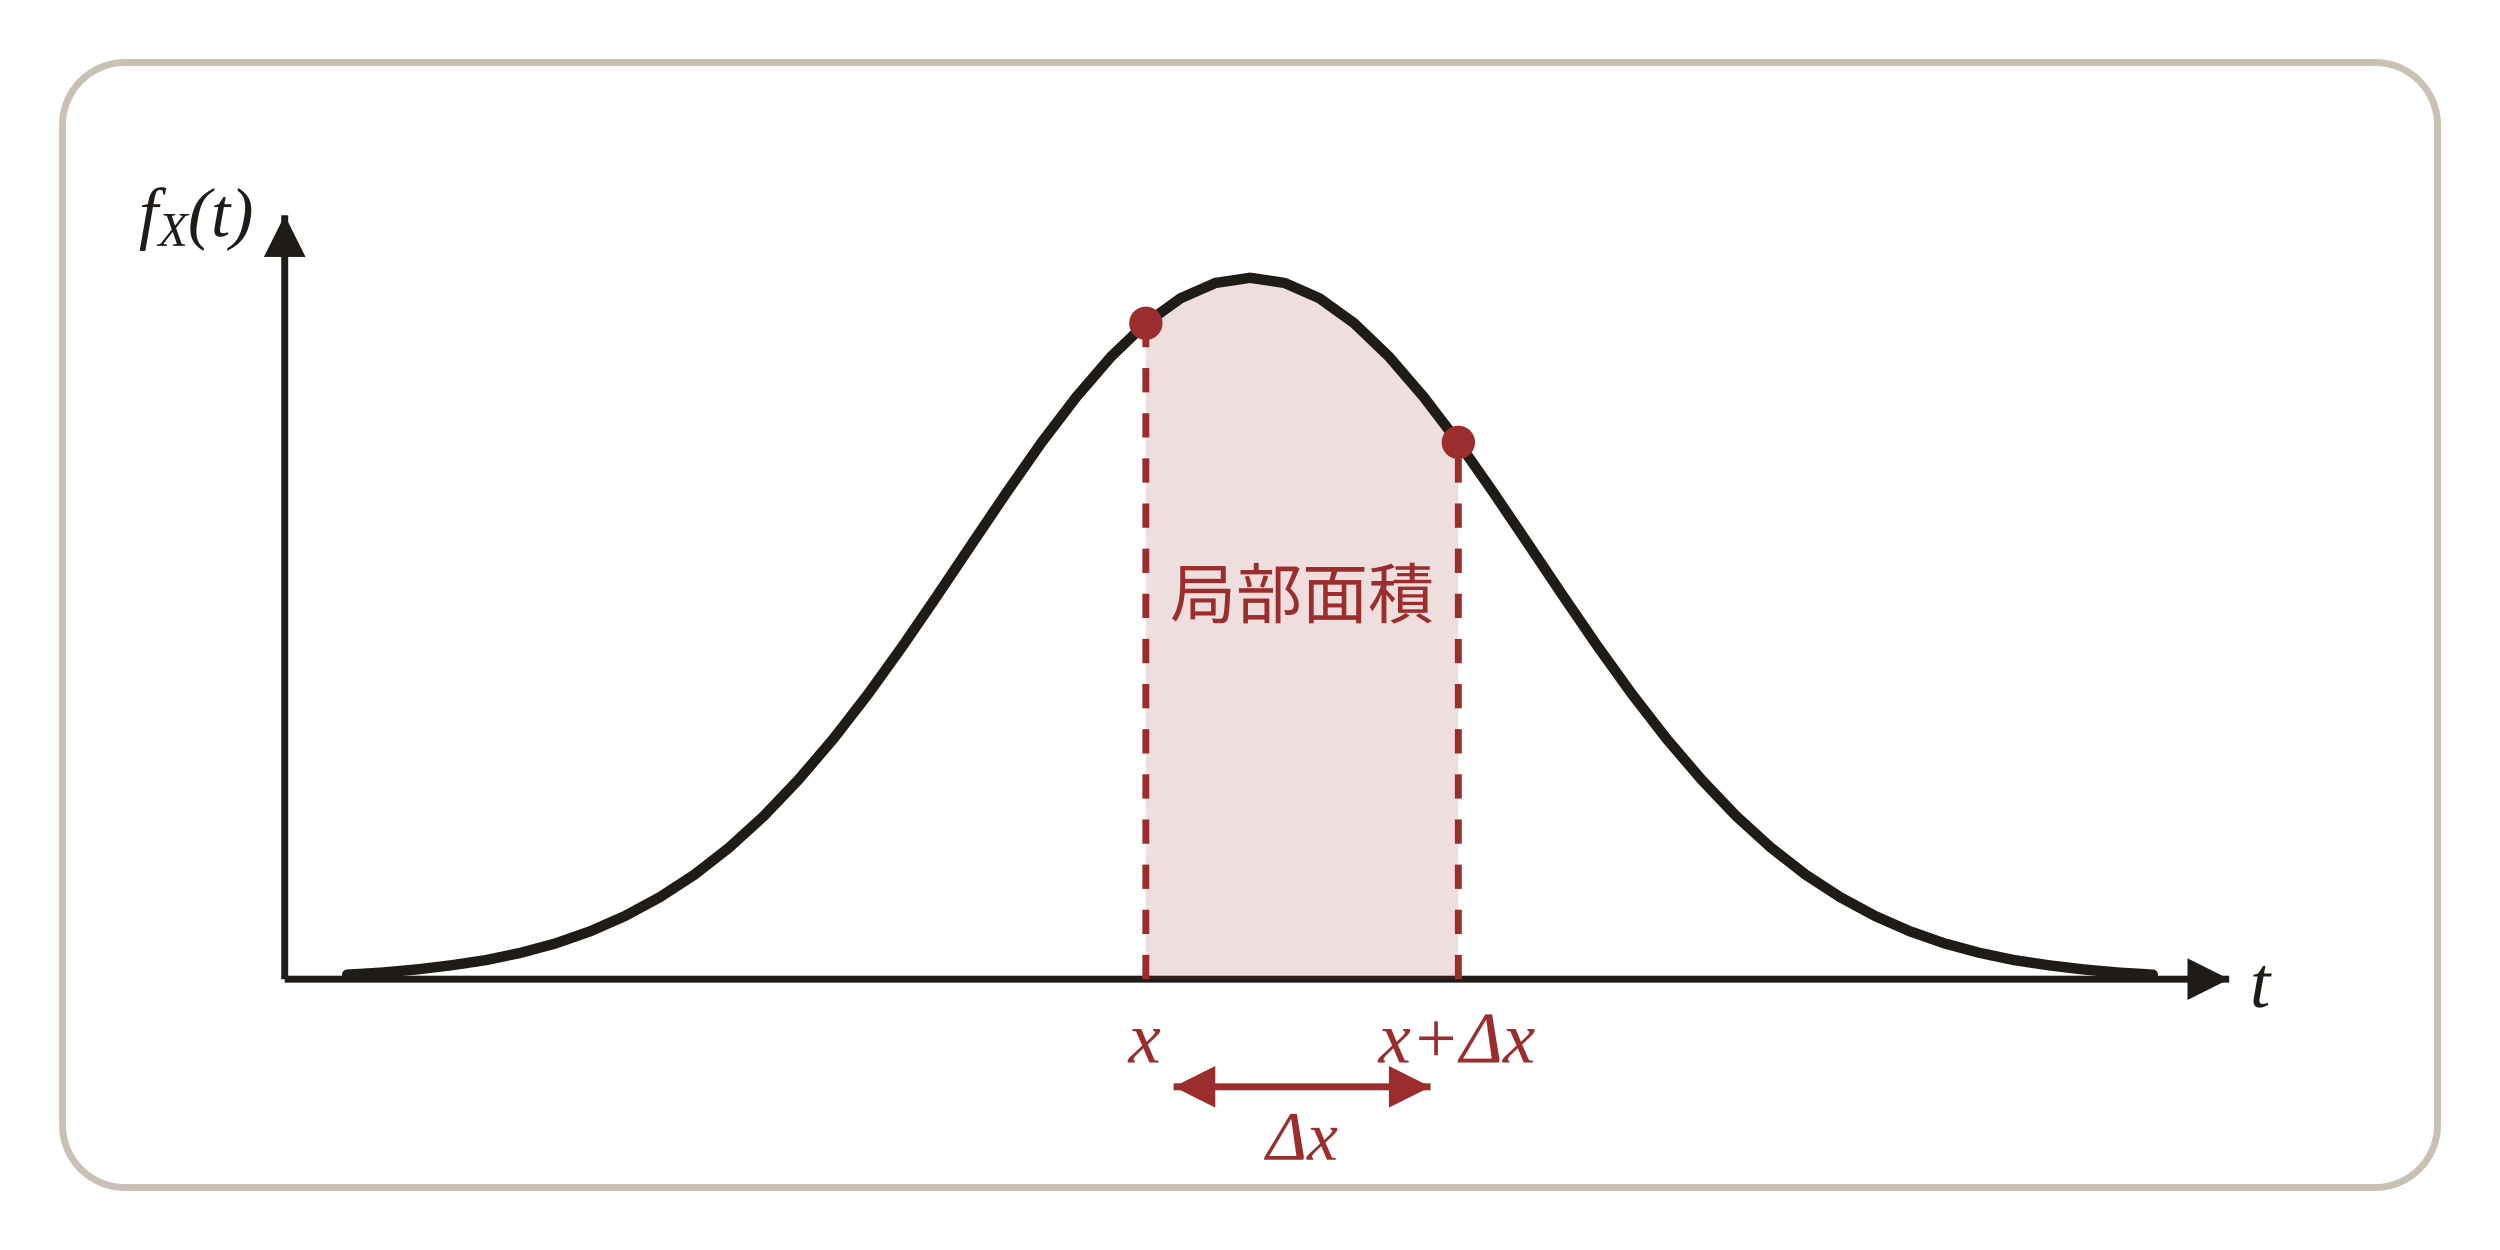
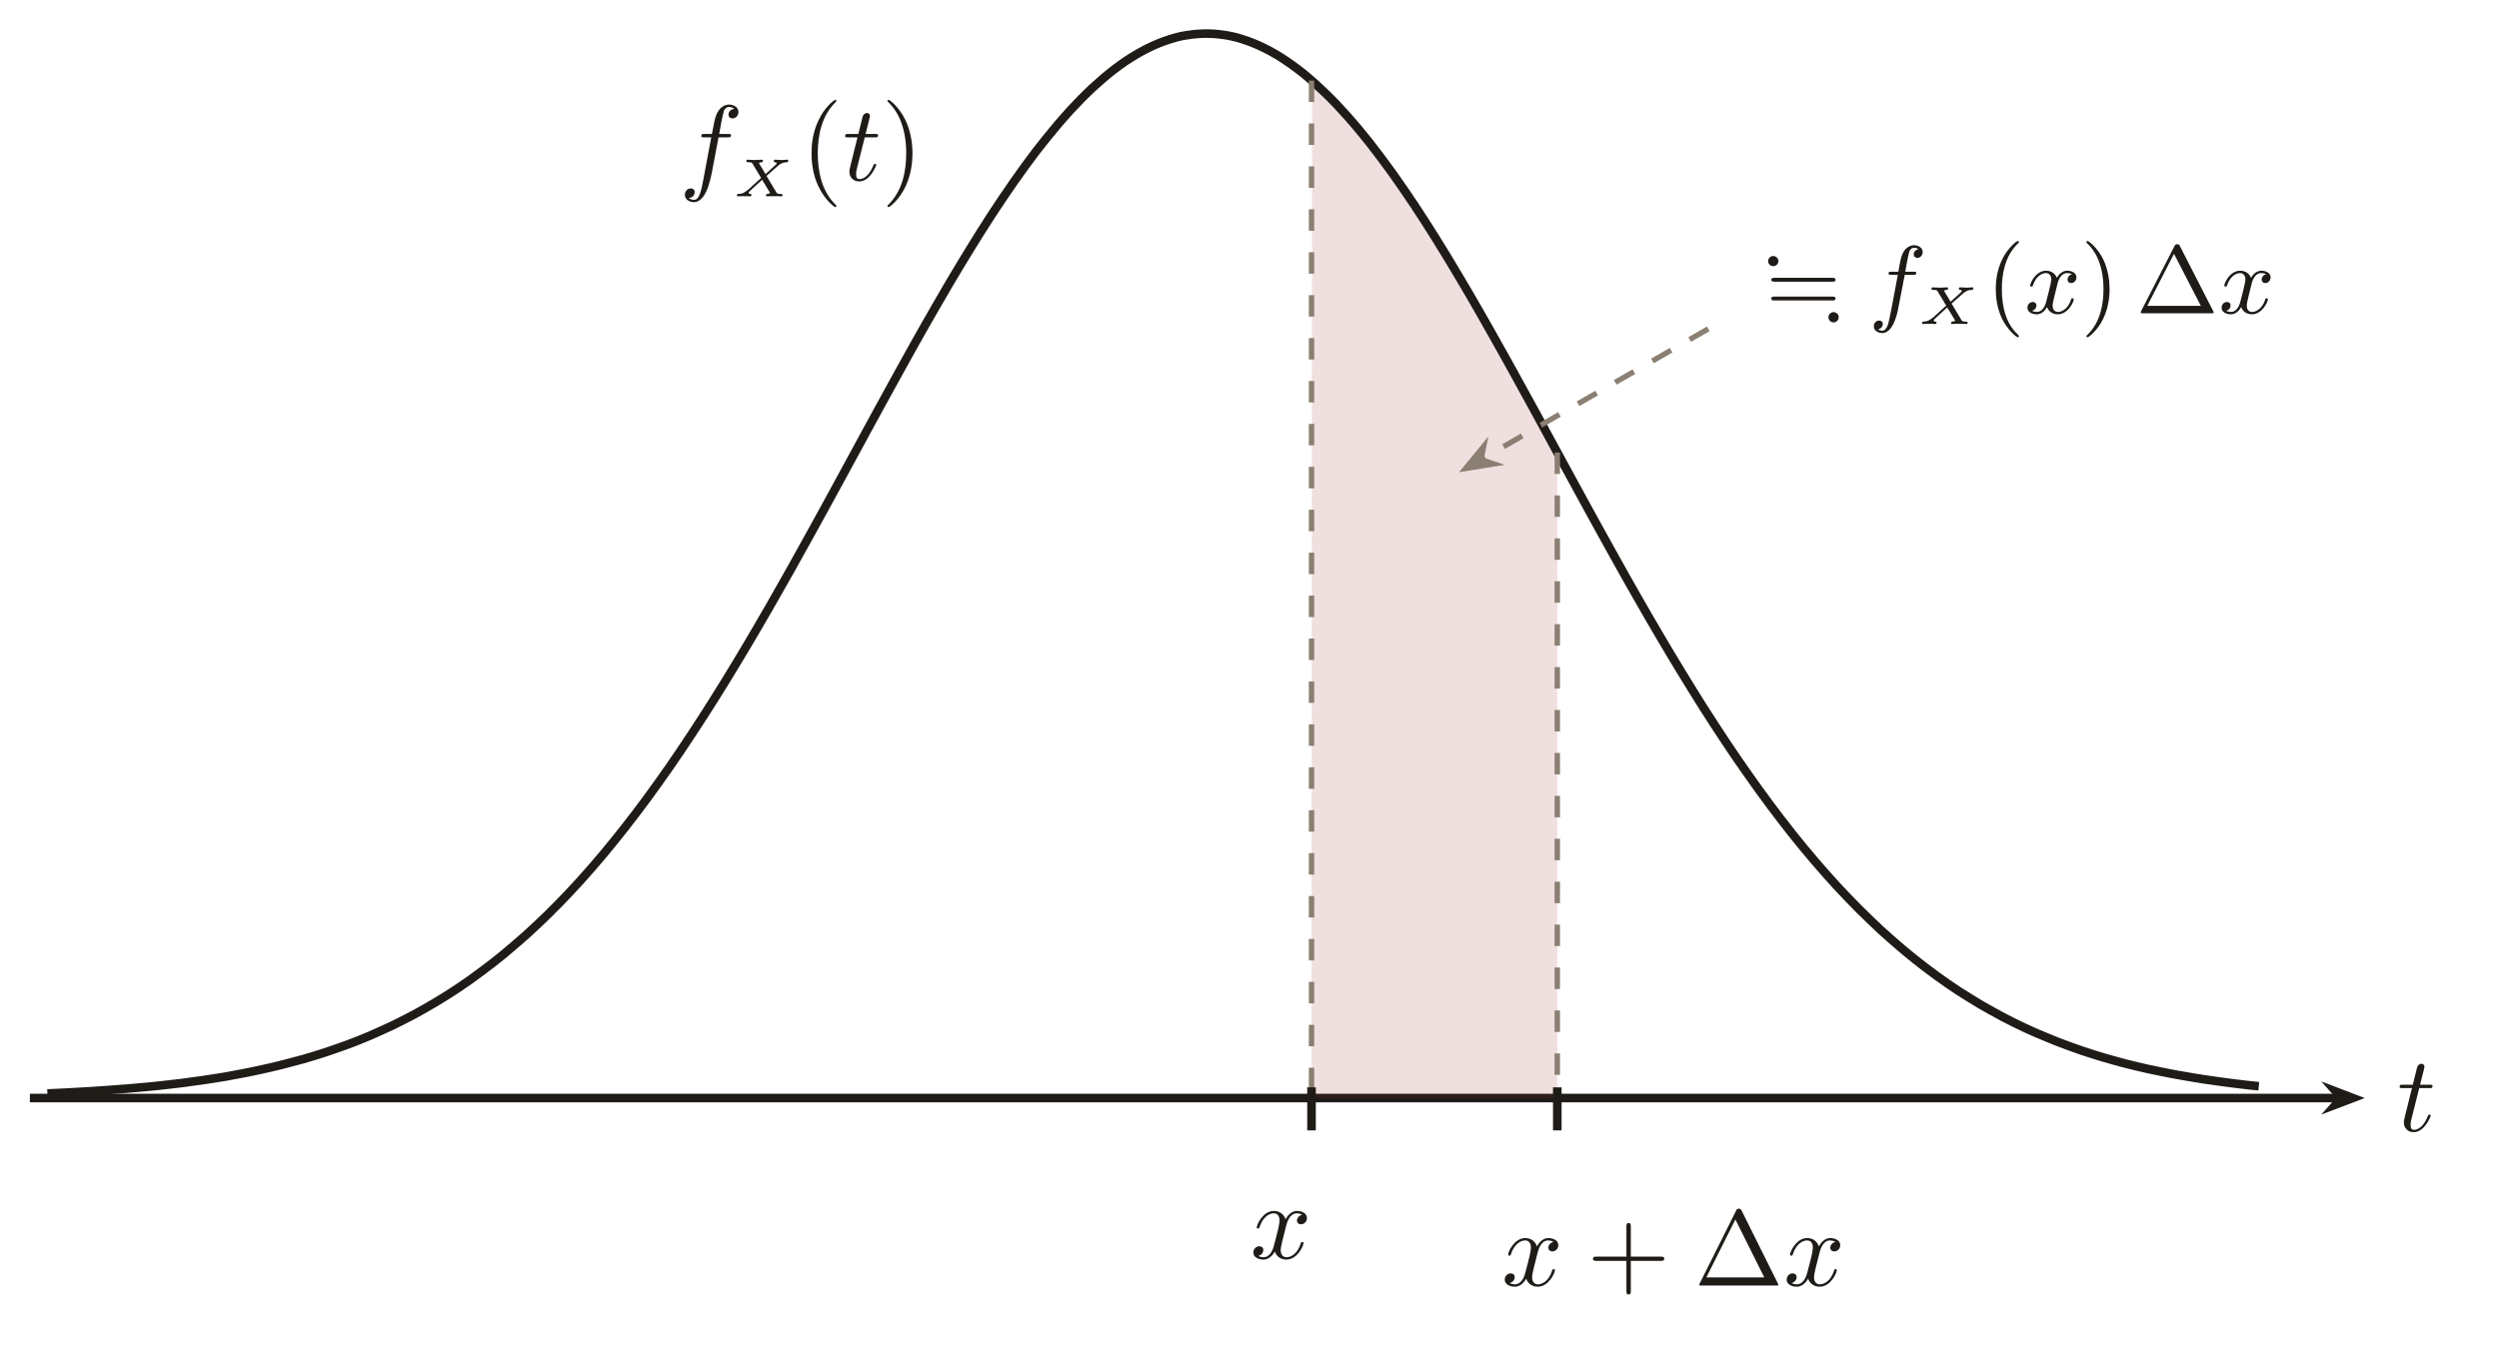
- <svg xmlns="http://www.w3.org/2000/svg" width="720" height="360" viewBox="0 0 720 360" role="img" aria-labelledby="title desc">
+ <svg xmlns="http://www.w3.org/2000/svg" xmlns:xlink="http://www.w3.org/1999/xlink" width="231.04pt" height="125.875pt" viewBox="0 0 231.04 125.875">
  <defs>
-     <marker id="axis-arrow" markerWidth="8" markerHeight="8" refX="7" refY="4" orient="auto">
-       <path d="M 1 1 L 7 4 L 1 7 Z" fill="#1f1c18" />
-     </marker>
-     <marker id="width-arrow-left" markerWidth="8" markerHeight="8" refX="1" refY="4" orient="auto">
-       <path d="M 7 1 L 1 4 L 7 7 Z" fill="#9c2d2d" />
-     </marker>
-     <marker id="width-arrow-right" markerWidth="8" markerHeight="8" refX="7" refY="4" orient="auto">
-       <path d="M 1 1 L 7 4 L 1 7 Z" fill="#9c2d2d" />
-     </marker>
+     <g>
+       <g id="glyph-0-0">
+         <path d="M 3.312 -3 C 3.375 -3.25 3.609 -4.172 4.297 -4.172 C 4.344 -4.172 4.578 -4.172 4.797 -4.031 C 4.516 -3.984 4.312 -3.734 4.312 -3.5 C 4.312 -3.344 4.422 -3.156 4.688 -3.156 C 4.906 -3.156 5.234 -3.328 5.234 -3.734 C 5.234 -4.25 4.641 -4.391 4.312 -4.391 C 3.734 -4.391 3.391 -3.859 3.266 -3.625 C 3.016 -4.281 2.484 -4.391 2.188 -4.391 C 1.156 -4.391 0.594 -3.109 0.594 -2.859 C 0.594 -2.766 0.688 -2.766 0.719 -2.766 C 0.797 -2.766 0.828 -2.781 0.844 -2.875 C 1.188 -3.922 1.828 -4.172 2.172 -4.172 C 2.359 -4.172 2.703 -4.078 2.703 -3.5 C 2.703 -3.188 2.547 -2.531 2.172 -1.141 C 2.016 -0.531 1.672 -0.109 1.234 -0.109 C 1.172 -0.109 0.938 -0.109 0.734 -0.234 C 0.984 -0.281 1.203 -0.5 1.203 -0.781 C 1.203 -1.047 0.984 -1.125 0.828 -1.125 C 0.531 -1.125 0.281 -0.859 0.281 -0.547 C 0.281 -0.094 0.781 0.109 1.219 0.109 C 1.875 0.109 2.234 -0.578 2.266 -0.641 C 2.375 -0.281 2.734 0.109 3.328 0.109 C 4.359 0.109 4.922 -1.172 4.922 -1.422 C 4.922 -1.516 4.828 -1.516 4.797 -1.516 C 4.719 -1.516 4.688 -1.484 4.672 -1.406 C 4.344 -0.344 3.672 -0.109 3.359 -0.109 C 2.969 -0.109 2.812 -0.422 2.812 -0.766 C 2.812 -0.984 2.875 -1.203 2.969 -1.641 Z M 3.312 -3 " />
+       </g>
+       <g id="glyph-0-1">
+         <path d="M 3.641 -3.969 L 4.5 -3.969 C 4.688 -3.969 4.797 -3.969 4.797 -4.172 C 4.797 -4.281 4.688 -4.281 4.531 -4.281 L 3.703 -4.281 L 3.906 -5.406 C 3.953 -5.609 4.094 -6.312 4.141 -6.438 C 4.234 -6.625 4.406 -6.781 4.609 -6.781 C 4.656 -6.781 4.906 -6.781 5.094 -6.594 C 4.656 -6.562 4.562 -6.219 4.562 -6.062 C 4.562 -5.828 4.75 -5.719 4.938 -5.719 C 5.188 -5.719 5.484 -5.938 5.484 -6.312 C 5.484 -6.766 5.016 -7 4.609 -7 C 4.281 -7 3.656 -6.812 3.359 -5.828 C 3.297 -5.625 3.266 -5.531 3.031 -4.281 L 2.344 -4.281 C 2.156 -4.281 2.047 -4.281 2.047 -4.094 C 2.047 -3.969 2.141 -3.969 2.328 -3.969 L 2.969 -3.969 L 2.234 -0.047 C 2.047 0.906 1.891 1.812 1.375 1.812 C 1.328 1.812 1.078 1.812 0.891 1.641 C 1.344 1.609 1.438 1.25 1.438 1.094 C 1.438 0.875 1.266 0.75 1.078 0.75 C 0.812 0.75 0.531 0.969 0.531 1.344 C 0.531 1.797 0.969 2.031 1.375 2.031 C 1.922 2.031 2.312 1.453 2.484 1.078 C 2.812 0.453 3.031 -0.75 3.047 -0.828 Z M 3.641 -3.969 " />
+       </g>
+       <g id="glyph-0-2">
+         <path d="M 2.047 -3.969 L 2.969 -3.969 C 3.172 -3.969 3.281 -3.969 3.281 -4.172 C 3.281 -4.281 3.172 -4.281 3 -4.281 L 2.125 -4.281 C 2.484 -5.688 2.531 -5.891 2.531 -5.938 C 2.531 -6.109 2.406 -6.219 2.25 -6.219 C 2.219 -6.219 1.938 -6.203 1.844 -5.859 L 1.453 -4.281 L 0.531 -4.281 C 0.328 -4.281 0.234 -4.281 0.234 -4.094 C 0.234 -3.969 0.312 -3.969 0.5 -3.969 L 1.375 -3.969 C 0.672 -1.156 0.625 -0.984 0.625 -0.797 C 0.625 -0.266 1 0.109 1.531 0.109 C 2.547 0.109 3.109 -1.344 3.109 -1.422 C 3.109 -1.516 3.031 -1.516 3 -1.516 C 2.906 -1.516 2.891 -1.484 2.844 -1.375 C 2.422 -0.344 1.891 -0.109 1.562 -0.109 C 1.344 -0.109 1.25 -0.234 1.25 -0.562 C 1.25 -0.797 1.266 -0.875 1.312 -1.047 Z M 2.047 -3.969 " />
+       </g>
+       <g id="glyph-1-0">
+         <path d="M 4.062 -2.281 L 6.828 -2.281 C 6.969 -2.281 7.156 -2.281 7.156 -2.484 C 7.156 -2.672 6.969 -2.672 6.828 -2.672 L 4.062 -2.672 L 4.062 -5.453 C 4.062 -5.594 4.062 -5.781 3.859 -5.781 C 3.656 -5.781 3.656 -5.594 3.656 -5.453 L 3.656 -2.672 L 0.891 -2.672 C 0.75 -2.672 0.562 -2.672 0.562 -2.484 C 0.562 -2.281 0.75 -2.281 0.891 -2.281 L 3.656 -2.281 L 3.656 0.5 C 3.656 0.641 3.656 0.828 3.859 0.828 C 4.062 0.828 4.062 0.641 4.062 0.5 Z M 4.062 -2.281 " />
+       </g>
+       <g id="glyph-1-1">
+         <path d="M 4.391 -6.922 C 4.312 -7.047 4.297 -7.109 4.125 -7.109 C 3.953 -7.109 3.938 -7.047 3.875 -6.922 L 0.516 -0.203 C 0.469 -0.109 0.469 -0.094 0.469 -0.078 C 0.469 0 0.531 0 0.688 0 L 7.578 0 C 7.734 0 7.781 0 7.781 -0.078 C 7.781 -0.094 7.781 -0.109 7.734 -0.203 Z M 3.812 -6.109 L 6.484 -0.75 L 1.125 -0.75 Z M 3.812 -6.109 " />
+       </g>
+       <g id="glyph-1-2">
+         <path d="M 3.281 2.375 C 3.281 2.344 3.281 2.328 3.109 2.156 C 1.875 0.906 1.562 -0.969 1.562 -2.484 C 1.562 -4.203 1.938 -5.938 3.156 -7.172 C 3.281 -7.297 3.281 -7.312 3.281 -7.344 C 3.281 -7.406 3.25 -7.438 3.188 -7.438 C 3.078 -7.438 2.188 -6.766 1.609 -5.5 C 1.094 -4.422 0.984 -3.312 0.984 -2.484 C 0.984 -1.703 1.094 -0.5 1.641 0.609 C 2.234 1.828 3.078 2.484 3.188 2.484 C 3.25 2.484 3.281 2.453 3.281 2.375 Z M 3.281 2.375 " />
+       </g>
+       <g id="glyph-1-3">
+         <path d="M 2.875 -2.484 C 2.875 -3.25 2.766 -4.453 2.219 -5.578 C 1.625 -6.797 0.766 -7.438 0.672 -7.438 C 0.609 -7.438 0.562 -7.406 0.562 -7.344 C 0.562 -7.312 0.562 -7.297 0.75 -7.109 C 1.719 -6.125 2.297 -4.547 2.297 -2.484 C 2.297 -0.781 1.922 0.969 0.688 2.219 C 0.562 2.328 0.562 2.344 0.562 2.375 C 0.562 2.438 0.609 2.484 0.672 2.484 C 0.766 2.484 1.656 1.812 2.25 0.547 C 2.75 -0.547 2.875 -1.641 2.875 -2.484 Z M 2.875 -2.484 " />
+       </g>
+       <g id="glyph-2-0">
+         <path d="M 1.156 -4.828 C 1.156 -5.078 0.938 -5.297 0.672 -5.297 C 0.422 -5.297 0.203 -5.078 0.203 -4.828 C 0.203 -4.562 0.422 -4.359 0.672 -4.359 C 0.938 -4.359 1.156 -4.562 1.156 -4.828 Z M 6.734 0.359 C 6.734 0.109 6.516 -0.109 6.25 -0.109 C 6 -0.109 5.781 0.109 5.781 0.359 C 5.781 0.625 6 0.844 6.25 0.844 C 6.516 0.844 6.734 0.625 6.734 0.359 Z M 0.828 -1.547 C 0.672 -1.547 0.5 -1.547 0.5 -1.359 C 0.5 -1.188 0.656 -1.188 0.812 -1.188 L 6.125 -1.188 C 6.266 -1.188 6.438 -1.188 6.438 -1.359 C 6.438 -1.547 6.266 -1.547 6.109 -1.547 Z M 0.812 -3.281 C 0.656 -3.281 0.5 -3.281 0.5 -3.094 C 0.5 -2.922 0.672 -2.922 0.828 -2.922 L 6.109 -2.922 C 6.266 -2.922 6.438 -2.922 6.438 -3.094 C 6.438 -3.281 6.266 -3.281 6.125 -3.281 Z M 0.812 -3.281 " />
+       </g>
+       <g id="glyph-3-0">
+         <path d="M 3.344 -3.562 L 4.141 -3.562 C 4.312 -3.562 4.406 -3.562 4.406 -3.734 C 4.406 -3.844 4.312 -3.844 4.156 -3.844 L 3.391 -3.844 C 3.484 -4.375 3.609 -5.109 3.734 -5.594 C 3.812 -5.938 4.031 -6.062 4.203 -6.062 C 4.25 -6.062 4.453 -6.047 4.609 -5.938 C 4.438 -5.906 4.172 -5.75 4.172 -5.453 C 4.172 -5.234 4.344 -5.125 4.516 -5.125 C 4.75 -5.125 5 -5.328 5 -5.672 C 5 -6.062 4.609 -6.297 4.188 -6.297 C 3.797 -6.297 3.391 -6 3.203 -5.641 C 3 -5.25 2.938 -4.906 2.75 -3.844 L 2.109 -3.844 C 1.938 -3.844 1.844 -3.844 1.844 -3.688 C 1.844 -3.562 1.938 -3.562 2.094 -3.562 L 2.703 -3.562 C 2.453 -2.281 2.141 -0.484 1.938 0.438 C 1.844 0.922 1.688 1.609 1.266 1.609 C 1.141 1.609 0.953 1.547 0.859 1.484 C 1.094 1.453 1.312 1.266 1.312 0.984 C 1.312 0.766 1.141 0.672 0.969 0.672 C 0.734 0.672 0.484 0.859 0.484 1.203 C 0.484 1.609 0.891 1.828 1.266 1.828 C 2.172 1.828 2.594 0.344 2.734 -0.422 Z M 3.344 -3.562 " />
+       </g>
+       <g id="glyph-3-1">
+         <path d="M 4.391 -3.609 C 4.062 -3.547 3.969 -3.25 3.969 -3.125 C 3.969 -2.953 4.094 -2.797 4.312 -2.797 C 4.562 -2.797 4.797 -3.016 4.797 -3.328 C 4.797 -3.734 4.359 -3.938 3.938 -3.938 C 3.406 -3.938 3.094 -3.469 2.984 -3.281 C 2.812 -3.719 2.422 -3.938 1.984 -3.938 C 1.031 -3.938 0.516 -2.797 0.516 -2.562 C 0.516 -2.484 0.578 -2.469 0.641 -2.469 C 0.719 -2.469 0.75 -2.5 0.766 -2.562 C 1.047 -3.438 1.625 -3.719 1.969 -3.719 C 2.234 -3.719 2.469 -3.547 2.469 -3.125 C 2.469 -2.812 2.078 -1.391 1.969 -0.953 C 1.891 -0.672 1.625 -0.125 1.141 -0.125 C 0.953 -0.125 0.766 -0.188 0.672 -0.234 C 0.922 -0.281 1.094 -0.484 1.094 -0.719 C 1.094 -0.953 0.922 -1.047 0.766 -1.047 C 0.5 -1.047 0.266 -0.828 0.266 -0.516 C 0.266 -0.078 0.75 0.094 1.125 0.094 C 1.641 0.094 1.938 -0.328 2.078 -0.578 C 2.297 0.016 2.828 0.094 3.062 0.094 C 4.031 0.094 4.547 -1.062 4.547 -1.281 C 4.547 -1.328 4.516 -1.391 4.422 -1.391 C 4.328 -1.391 4.312 -1.344 4.281 -1.219 C 4.078 -0.578 3.562 -0.125 3.094 -0.125 C 2.844 -0.125 2.594 -0.281 2.594 -0.719 C 2.594 -0.906 2.719 -1.406 2.797 -1.734 C 2.844 -1.906 3.078 -2.859 3.094 -2.922 C 3.203 -3.25 3.469 -3.719 3.922 -3.719 C 4.094 -3.719 4.25 -3.688 4.391 -3.609 Z M 4.391 -3.609 " />
+       </g>
+       <g id="glyph-4-0">
+         <path d="M 3.219 -1.891 L 4.281 -2.828 C 4.578 -3.094 4.844 -3.156 5.141 -3.156 C 5.203 -3.172 5.234 -3.25 5.234 -3.297 C 5.234 -3.344 5.203 -3.391 5.156 -3.391 C 5.078 -3.391 4.984 -3.375 4.891 -3.375 C 4.812 -3.375 4.719 -3.359 4.641 -3.359 C 4.531 -3.359 4.422 -3.375 4.312 -3.375 C 4.219 -3.375 4.109 -3.391 4.016 -3.391 C 3.984 -3.391 3.891 -3.391 3.891 -3.25 C 3.891 -3.172 3.953 -3.156 4 -3.156 C 4.062 -3.156 4.156 -3.141 4.156 -3.062 C 4.156 -2.984 4.109 -2.953 3.953 -2.812 L 3.125 -2.062 L 2.516 -3.078 C 2.594 -3.141 2.688 -3.156 2.781 -3.156 C 2.812 -3.156 2.891 -3.172 2.891 -3.297 C 2.891 -3.359 2.844 -3.391 2.812 -3.391 C 2.688 -3.391 2.562 -3.375 2.453 -3.375 C 2.344 -3.375 2.219 -3.359 2.109 -3.359 C 2 -3.359 1.891 -3.375 1.781 -3.375 C 1.688 -3.375 1.578 -3.391 1.469 -3.391 C 1.391 -3.391 1.359 -3.328 1.359 -3.25 C 1.359 -3.156 1.438 -3.156 1.516 -3.156 C 1.844 -3.156 1.875 -3.109 1.922 -3.031 L 2.719 -1.703 L 1.516 -0.609 C 1.5 -0.594 1.469 -0.562 1.438 -0.562 C 1.234 -0.391 1.047 -0.234 0.578 -0.219 C 0.484 -0.219 0.484 -0.094 0.484 -0.078 C 0.484 -0.031 0.531 0 0.562 0 C 0.641 0 0.734 -0.016 0.828 -0.016 C 0.906 -0.016 1 -0.016 1.078 -0.016 C 1.188 -0.016 1.297 -0.016 1.391 -0.016 C 1.5 -0.016 1.609 0 1.703 0 C 1.766 0 1.828 -0.031 1.828 -0.141 C 1.828 -0.219 1.75 -0.219 1.734 -0.219 C 1.594 -0.234 1.562 -0.297 1.562 -0.328 C 1.562 -0.375 1.641 -0.453 1.656 -0.469 C 1.672 -0.5 2.625 -1.344 2.812 -1.531 L 3.516 -0.375 C 3.516 -0.359 3.547 -0.328 3.547 -0.312 C 3.547 -0.297 3.453 -0.234 3.281 -0.219 C 3.25 -0.219 3.172 -0.219 3.172 -0.078 C 3.172 -0.031 3.203 0 3.25 0 C 3.375 0 3.5 -0.016 3.609 -0.016 C 3.719 -0.016 3.844 -0.016 3.953 -0.016 C 4.062 -0.016 4.172 -0.016 4.281 -0.016 C 4.375 -0.016 4.484 0 4.594 0 C 4.672 0 4.703 -0.062 4.703 -0.141 C 4.703 -0.219 4.625 -0.219 4.547 -0.219 C 4.219 -0.219 4.188 -0.281 4.141 -0.344 Z M 3.219 -1.891 " />
+       </g>
+       <g id="glyph-5-0">
+         <path d="M 3.047 2.125 C 3.047 2.078 3.016 2.047 2.969 1.984 C 1.812 0.938 1.469 -0.672 1.469 -2.234 C 1.469 -3.609 1.734 -5.297 2.984 -6.484 C 3.031 -6.516 3.047 -6.547 3.047 -6.594 C 3.047 -6.656 3 -6.688 2.938 -6.688 C 2.828 -6.688 2.031 -6.047 1.547 -5.078 C 1.109 -4.219 0.906 -3.297 0.906 -2.234 C 0.906 -1.594 0.984 -0.578 1.469 0.469 C 2 1.562 2.828 2.219 2.938 2.219 C 3 2.219 3.047 2.188 3.047 2.125 Z M 3.047 2.125 " />
+       </g>
+       <g id="glyph-5-1">
+         <path d="M 2.656 -2.234 C 2.656 -2.969 2.547 -3.953 2.094 -4.938 C 1.562 -6.047 0.734 -6.688 0.625 -6.688 C 0.531 -6.688 0.516 -6.625 0.516 -6.594 C 0.516 -6.547 0.531 -6.516 0.594 -6.453 C 1.109 -6 2.094 -4.781 2.094 -2.234 C 2.094 -0.969 1.859 0.812 0.578 2.016 C 0.547 2.047 0.516 2.078 0.516 2.125 C 0.516 2.156 0.531 2.219 0.625 2.219 C 0.734 2.219 1.531 1.578 2.016 0.609 C 2.438 -0.25 2.656 -1.172 2.656 -2.234 Z M 2.656 -2.234 " />
+       </g>
+       <g id="glyph-5-2">
+         <path d="M 4.078 -6.188 C 4 -6.344 3.953 -6.391 3.812 -6.391 C 3.688 -6.391 3.625 -6.344 3.562 -6.219 L 0.484 -0.219 C 0.453 -0.141 0.438 -0.094 0.438 -0.078 C 0.438 0 0.5 0 0.641 0 L 6.984 0 C 7.125 0 7.188 0 7.188 -0.078 C 7.188 -0.094 7.188 -0.109 7.141 -0.203 Z M 3.516 -5.5 L 6 -0.688 L 1.047 -0.688 Z M 3.516 -5.5 " />
+       </g>
+     </g>
+     <clipPath id="clip-0">
+       <path clip-rule="nonzero" d="M 0 0.199 L 221 0.199 L 221 113 L 0 113 Z M 0 0.199 " />
+     </clipPath>
  </defs>
-   <rect x="18" y="18" width="684" height="324" rx="18" fill="none" stroke="#c9c1b4" stroke-width="2" />
-   <line x1="82" y1="282" x2="642" y2="282" stroke="#1f1c18" stroke-width="2" marker-end="url(#axis-arrow)" />
-   <line x1="82" y1="282" x2="82" y2="62" stroke="#1f1c18" stroke-width="2" marker-end="url(#axis-arrow)" />
-   <path d="M 330 282 L 330 93.1 L 340 85.9 L 350 81.5 L 360 80 L 370 81.5 L 380 85.9 L 390 93.1 L 400 102.7 L 410 114.3 L 420 127.4 L 420 282 Z" fill="#9c2d2d" opacity="0.16" />
-   <path d="M 100 280.7 L 110 280.1 L 120 279.2 L 130 278 L 140 276.5 L 150 274.4 L 160 271.7 L 170 268.2 L 180 263.8 L 190 258.4 L 200 251.9 L 210 244.1 L 220 235 L 230 224.5 L 240 212.8 L 250 199.9 L 260 186 L 270 171.4 L 280 156.5 L 290 141.7 L 300 127.4 L 310 114.3 L 320 102.7 L 330 93.1 L 340 85.9 L 350 81.5 L 360 80 L 370 81.5 L 380 85.9 L 390 93.1 L 400 102.7 L 410 114.3 L 420 127.4 L 430 141.7 L 440 156.5 L 450 171.4 L 460 186 L 470 199.9 L 480 212.8 L 490 224.5 L 500 235 L 510 244.1 L 520 251.9 L 530 258.4 L 540 263.8 L 550 268.2 L 560 271.7 L 570 274.4 L 580 276.5 L 590 278 L 600 279.2 L 610 280.1 L 620 280.7" fill="none" stroke="#1f1c18" stroke-width="3" stroke-linejoin="round" stroke-linecap="round" />
-   <line x1="330" y1="282" x2="330" y2="93.1" stroke="#9c2d2d" stroke-width="2" stroke-dasharray="7 6" />
-   <line x1="420" y1="282" x2="420" y2="127.4" stroke="#9c2d2d" stroke-width="2" stroke-dasharray="7 6" />
-   <circle cx="330" cy="93.1" r="4.8" fill="#9c2d2d" />
-   <circle cx="420" cy="127.4" r="4.8" fill="#9c2d2d" />
-   <line x1="338" y1="313" x2="412" y2="313" stroke="#9c2d2d" stroke-width="2" marker-start="url(#width-arrow-left)" marker-end="url(#width-arrow-right)" />
-   <g font-family="Georgia, 'Times New Roman', serif">
-     <text x="648" y="290" fill="#1f1c18" font-size="21" font-style="italic">t</text>
-     <text x="40" y="68" fill="#1f1c18" font-size="20" font-style="italic">f<tspan baseline-shift="sub" font-size="70%">X</tspan>(t)</text>
-     <text x="325" y="306" fill="#9c2d2d" font-size="21" font-style="italic">x</text>
-     <text x="397" y="306" fill="#9c2d2d" font-size="21" font-style="italic">x+Δx</text>
-     <text x="375" y="334" fill="#9c2d2d" font-size="20" font-style="italic" text-anchor="middle">Δx</text>
-     <text x="375" y="178" fill="#9c2d2d" font-size="19" font-style="normal" font-family="'Noto Serif TC', 'Songti TC', Georgia, serif" text-anchor="middle">局部面積</text>
+   <path fill="none" stroke-width="0.797" stroke-linecap="butt" stroke-linejoin="miter" stroke="rgb(12.157%, 10.979%, 9.412%)" stroke-opacity="1" stroke-miterlimit="10" d="M -11.408 -0.002 L 202.96 -0.002 " transform="matrix(0.995862, 0, 0, -0.995862, 14.12232, 101.5491)" />
+   <path fill-rule="nonzero" fill="rgb(12.157%, 10.979%, 9.412%)" fill-opacity="1" stroke-width="0.672" stroke-linecap="butt" stroke-linejoin="miter" stroke="rgb(12.157%, 10.979%, 9.412%)" stroke-opacity="1" stroke-miterlimit="10" d="M 3.028 -0.002 L 1.087 0.74 L 1.742 -0.002 L 1.087 -0.739 Z M 3.028 -0.002 " transform="matrix(0.995862, 0, 0, -0.995862, 214.6756, 101.5491)" />
+   <path fill-rule="nonzero" fill="rgb(61.176%, 17.647%, 17.647%)" fill-opacity="0.15" d="M 121.254 101.551 L 143.977 101.551 L 143.977 41.84 C 143.977 41.84 143.895 41.691 143.863 41.633 C 143.832 41.574 143.781 41.473 143.75 41.414 C 143.719 41.355 143.668 41.27 143.637 41.211 C 143.605 41.156 143.555 41.062 143.523 41.004 C 143.488 40.945 143.438 40.844 143.406 40.785 C 143.375 40.727 143.324 40.637 143.293 40.578 C 143.262 40.523 143.211 40.43 143.18 40.371 C 143.148 40.316 143.098 40.223 143.066 40.164 C 143.035 40.105 142.984 40.008 142.953 39.949 C 142.922 39.891 142.871 39.801 142.84 39.742 C 142.805 39.688 142.754 39.594 142.723 39.535 C 142.691 39.48 142.641 39.387 142.609 39.328 C 142.578 39.27 142.527 39.168 142.496 39.109 C 142.465 39.051 142.414 38.965 142.383 38.906 C 142.352 38.852 142.301 38.758 142.27 38.699 C 142.238 38.645 142.188 38.551 142.156 38.492 C 142.121 38.434 142.07 38.336 142.039 38.273 C 142.008 38.215 141.957 38.125 141.926 38.066 C 141.895 38.012 141.844 37.918 141.812 37.859 C 141.781 37.805 141.73 37.711 141.699 37.652 C 141.668 37.598 141.617 37.508 141.586 37.449 C 141.555 37.395 141.504 37.301 141.473 37.242 C 141.438 37.184 141.387 37.086 141.355 37.023 C 141.324 36.965 141.273 36.875 141.242 36.816 C 141.211 36.762 141.16 36.668 141.129 36.609 C 141.098 36.555 141.047 36.461 141.016 36.402 C 140.984 36.348 140.934 36.254 140.902 36.195 C 140.871 36.141 140.82 36.047 140.789 35.988 C 140.754 35.934 140.703 35.844 140.672 35.785 C 140.641 35.73 140.59 35.637 140.559 35.578 C 140.527 35.523 140.477 35.43 140.445 35.371 C 140.414 35.316 140.363 35.223 140.332 35.164 C 140.301 35.109 140.25 35.016 140.219 34.957 C 140.188 34.902 140.137 34.809 140.105 34.75 C 140.07 34.695 140.02 34.602 139.988 34.543 C 139.957 34.488 139.906 34.395 139.875 34.336 C 139.844 34.281 139.793 34.188 139.762 34.129 C 139.73 34.074 139.68 33.98 139.648 33.922 C 139.617 33.867 139.566 33.773 139.535 33.715 C 139.504 33.66 139.453 33.57 139.422 33.512 C 139.387 33.457 139.336 33.363 139.305 33.305 C 139.273 33.25 139.223 33.164 139.191 33.105 C 139.16 33.051 139.109 32.957 139.078 32.898 C 139.047 32.844 138.996 32.754 138.965 32.695 C 138.934 32.641 138.883 32.547 138.852 32.488 C 138.82 32.434 138.77 32.344 138.738 32.289 C 138.703 32.234 138.652 32.141 138.621 32.082 C 138.59 32.023 138.539 31.93 138.508 31.875 C 138.477 31.82 138.426 31.734 138.395 31.68 C 138.363 31.625 138.312 31.531 138.281 31.473 C 138.25 31.414 138.199 31.32 138.168 31.266 C 138.137 31.211 138.086 31.125 138.055 31.07 C 138.02 31.012 137.969 30.918 137.938 30.863 C 137.906 30.805 137.855 30.723 137.824 30.668 C 137.793 30.609 137.742 30.516 137.711 30.461 C 137.68 30.402 137.629 30.316 137.598 30.262 C 137.566 30.203 137.516 30.113 137.484 30.055 C 137.453 30 137.402 29.91 137.371 29.855 C 137.336 29.801 137.285 29.719 137.254 29.66 C 137.223 29.605 137.172 29.512 137.141 29.453 C 137.109 29.398 137.059 29.312 137.027 29.258 C 136.996 29.203 136.945 29.117 136.914 29.062 C 136.883 29.008 136.832 28.918 136.801 28.863 C 136.77 28.809 136.719 28.723 136.688 28.668 C 136.652 28.613 136.602 28.516 136.57 28.461 C 136.539 28.406 136.488 28.32 136.457 28.266 C 136.426 28.211 136.375 28.125 136.344 28.07 C 136.312 28.016 136.262 27.926 136.23 27.871 C 136.199 27.812 136.148 27.727 136.117 27.672 C 136.086 27.617 136.035 27.527 136.004 27.473 C 135.969 27.422 135.918 27.344 135.887 27.289 C 135.855 27.238 135.805 27.148 135.773 27.094 C 135.742 27.039 135.691 26.949 135.66 26.895 C 135.629 26.84 135.578 26.754 135.547 26.699 C 135.516 26.645 135.465 26.551 135.434 26.5 C 135.402 26.445 135.352 26.367 135.32 26.316 C 135.285 26.262 135.234 26.172 135.203 26.117 C 135.172 26.062 135.121 25.973 135.09 25.918 C 135.059 25.867 135.008 25.789 134.977 25.734 C 134.945 25.68 134.895 25.59 134.863 25.535 C 134.832 25.48 134.781 25.398 134.75 25.348 C 134.719 25.293 134.668 25.203 134.637 25.152 C 134.602 25.098 134.551 25.02 134.52 24.965 C 134.488 24.914 134.438 24.832 134.406 24.777 C 134.375 24.727 134.324 24.637 134.293 24.582 C 134.262 24.531 134.211 24.445 134.18 24.395 C 134.148 24.344 134.098 24.258 134.066 24.207 C 134.035 24.152 133.984 24.07 133.953 24.02 C 133.918 23.965 133.867 23.887 133.836 23.832 C 133.805 23.781 133.754 23.695 133.723 23.645 C 133.691 23.594 133.641 23.512 133.609 23.461 C 133.578 23.41 133.527 23.324 133.496 23.273 C 133.465 23.219 133.414 23.137 133.383 23.086 C 133.352 23.031 133.301 22.949 133.27 22.895 C 133.234 22.844 133.184 22.758 133.152 22.707 C 133.121 22.656 133.07 22.582 133.039 22.531 C 133.008 22.48 132.957 22.398 132.926 22.348 C 132.895 22.297 132.844 22.219 132.812 22.168 C 132.781 22.117 132.73 22.031 132.699 21.98 C 132.668 21.93 132.617 21.848 132.586 21.797 C 132.551 21.746 132.5 21.664 132.469 21.617 C 132.438 21.566 132.387 21.488 132.355 21.438 C 132.324 21.391 132.273 21.305 132.242 21.254 C 132.211 21.203 132.16 21.125 132.129 21.074 C 132.098 21.023 132.047 20.945 132.016 20.898 C 131.984 20.848 131.934 20.77 131.902 20.719 C 131.867 20.672 131.816 20.594 131.785 20.543 C 131.754 20.492 131.703 20.414 131.672 20.367 C 131.641 20.316 131.59 20.238 131.559 20.188 C 131.527 20.141 131.477 20.062 131.445 20.012 C 131.414 19.965 131.363 19.883 131.332 19.836 C 131.301 19.785 131.25 19.707 131.219 19.66 C 131.184 19.609 131.133 19.539 131.102 19.492 C 131.07 19.445 131.02 19.359 130.988 19.312 C 130.957 19.266 130.906 19.195 130.875 19.145 C 130.844 19.098 130.793 19.016 130.762 18.969 C 130.73 18.922 130.68 18.848 130.648 18.801 C 130.617 18.754 130.566 18.672 130.535 18.625 C 130.5 18.574 130.449 18.504 130.418 18.457 C 130.387 18.41 130.336 18.336 130.305 18.289 C 130.273 18.242 130.223 18.168 130.191 18.121 C 130.16 18.074 130.109 18 130.078 17.953 C 130.047 17.906 129.996 17.824 129.965 17.777 C 129.934 17.73 129.883 17.664 129.852 17.617 C 129.816 17.574 129.766 17.5 129.734 17.453 C 129.703 17.406 129.652 17.332 129.621 17.285 C 129.59 17.238 129.539 17.164 129.508 17.117 C 129.477 17.07 129.426 17.004 129.395 16.961 C 129.363 16.914 129.312 16.84 129.281 16.793 C 129.25 16.75 129.199 16.68 129.168 16.637 C 129.133 16.59 129.082 16.516 129.051 16.469 C 129.02 16.426 128.969 16.355 128.938 16.312 C 128.906 16.27 128.855 16.199 128.824 16.152 C 128.793 16.109 128.742 16.027 128.711 15.984 C 128.68 15.938 128.629 15.871 128.598 15.828 C 128.566 15.785 128.516 15.715 128.484 15.672 C 128.449 15.629 128.398 15.559 128.367 15.512 C 128.336 15.469 128.285 15.398 128.254 15.355 C 128.223 15.312 128.172 15.238 128.141 15.195 C 128.109 15.156 128.059 15.094 128.027 15.051 C 127.996 15.008 127.945 14.934 127.914 14.891 C 127.883 14.852 127.832 14.789 127.801 14.746 C 127.766 14.703 127.715 14.629 127.684 14.586 C 127.652 14.547 127.602 14.484 127.57 14.441 C 127.539 14.398 127.488 14.324 127.457 14.281 C 127.426 14.238 127.375 14.176 127.344 14.137 C 127.312 14.094 127.262 14.031 127.23 13.988 C 127.199 13.949 127.148 13.879 127.117 13.84 C 127.082 13.797 127.031 13.73 127 13.691 C 126.969 13.652 126.918 13.586 126.887 13.543 C 126.855 13.504 126.805 13.438 126.773 13.398 C 126.742 13.359 126.691 13.297 126.66 13.258 C 126.629 13.219 126.578 13.152 126.547 13.113 C 126.516 13.07 126.465 13.004 126.434 12.965 C 126.398 12.926 126.348 12.863 126.316 12.824 C 126.285 12.785 126.234 12.719 126.203 12.68 C 126.172 12.641 126.121 12.578 126.09 12.539 C 126.059 12.5 126.008 12.441 125.977 12.402 C 125.945 12.367 125.895 12.301 125.863 12.266 C 125.832 12.227 125.781 12.168 125.75 12.129 C 125.715 12.09 125.664 12.027 125.633 11.988 C 125.602 11.949 125.551 11.891 125.52 11.852 C 125.488 11.812 125.438 11.746 125.406 11.711 C 125.375 11.676 125.324 11.625 125.293 11.586 C 125.262 11.551 125.211 11.484 125.18 11.449 C 125.148 11.41 125.098 11.355 125.066 11.32 C 125.031 11.281 124.98 11.219 124.949 11.18 C 124.918 11.145 124.867 11.086 124.836 11.051 C 124.805 11.016 124.754 10.961 124.723 10.926 C 124.691 10.887 124.641 10.832 124.609 10.797 C 124.578 10.762 124.527 10.707 124.496 10.672 C 124.465 10.637 124.414 10.578 124.383 10.539 C 124.348 10.504 124.297 10.449 124.266 10.414 C 124.234 10.375 124.184 10.316 124.152 10.285 C 124.121 10.25 124.07 10.203 124.039 10.168 C 124.008 10.133 123.957 10.074 123.926 10.039 C 123.895 10.004 123.844 9.957 123.812 9.922 C 123.781 9.891 123.73 9.828 123.699 9.793 C 123.664 9.762 123.613 9.707 123.582 9.676 C 123.551 9.641 123.5 9.59 123.469 9.559 C 123.438 9.523 123.387 9.469 123.355 9.438 C 123.324 9.402 123.273 9.352 123.242 9.32 C 123.211 9.289 123.16 9.234 123.129 9.203 C 123.098 9.172 123.047 9.125 123.016 9.094 C 122.98 9.062 122.93 9.012 122.898 8.977 C 122.867 8.945 122.816 8.891 122.785 8.855 C 122.754 8.824 122.703 8.777 122.672 8.75 C 122.641 8.719 122.59 8.676 122.559 8.645 C 122.527 8.613 122.477 8.555 122.445 8.523 C 122.414 8.492 122.363 8.441 122.332 8.414 C 122.297 8.383 122.246 8.336 122.215 8.309 C 122.184 8.277 122.133 8.23 122.102 8.199 C 122.07 8.168 122.02 8.117 121.988 8.09 C 121.957 8.062 121.906 8.02 121.875 7.992 C 121.844 7.961 121.793 7.91 121.762 7.883 C 121.73 7.855 121.68 7.812 121.648 7.785 C 121.613 7.758 121.562 7.715 121.531 7.688 C 121.5 7.656 121.449 7.605 121.418 7.578 C 121.387 7.547 121.305 7.48 121.305 7.48 Z M 121.254 101.551 " />
+   <g clip-path="url(#clip-0)">
+     <path fill="none" stroke-width="0.797" stroke-linecap="butt" stroke-linejoin="miter" stroke="rgb(12.157%, 10.979%, 9.412%)" stroke-opacity="1" stroke-miterlimit="10" d="M -9.78 0.422 C -9.78 0.422 -9.035 0.453 -8.748 0.469 C -8.462 0.481 -8.003 0.508 -7.717 0.52 C -7.43 0.536 -6.971 0.563 -6.685 0.579 C -6.399 0.594 -5.94 0.622 -5.654 0.638 C -5.367 0.657 -4.908 0.689 -4.622 0.708 C -4.336 0.728 -3.877 0.759 -3.59 0.783 C -3.304 0.802 -2.845 0.838 -2.559 0.861 C -2.272 0.885 -1.813 0.924 -1.527 0.948 C -1.241 0.975 -0.782 1.014 -0.495 1.042 C -0.209 1.069 0.25 1.116 0.536 1.144 C 0.822 1.175 1.281 1.23 1.568 1.261 C 1.854 1.297 2.313 1.344 2.599 1.379 C 2.886 1.414 3.345 1.481 3.631 1.52 C 3.917 1.559 4.376 1.618 4.663 1.661 C 4.949 1.701 5.408 1.775 5.694 1.818 C 5.981 1.865 6.439 1.936 6.726 1.983 C 7.012 2.034 7.471 2.12 7.757 2.175 C 8.044 2.226 8.503 2.313 8.789 2.371 C 9.075 2.426 9.534 2.524 9.821 2.587 C 10.107 2.646 10.566 2.752 10.852 2.815 C 11.139 2.881 11.598 2.991 11.884 3.062 C 12.17 3.132 12.629 3.254 12.915 3.332 C 13.202 3.407 13.661 3.525 13.947 3.607 C 14.233 3.685 14.692 3.827 14.979 3.913 C 15.265 3.999 15.724 4.144 16.01 4.238 C 16.297 4.333 16.756 4.493 17.042 4.592 C 17.328 4.693 17.787 4.854 18.074 4.96 C 18.36 5.066 18.819 5.243 19.105 5.356 C 19.392 5.47 19.85 5.658 20.137 5.78 C 20.423 5.902 20.882 6.11 21.168 6.239 C 21.455 6.368 21.914 6.572 22.2 6.71 C 22.486 6.847 22.945 7.078 23.232 7.223 C 23.518 7.369 23.977 7.604 24.263 7.757 C 24.55 7.91 25.009 8.169 25.295 8.334 C 25.581 8.494 26.04 8.761 26.326 8.934 C 26.613 9.106 27.072 9.385 27.358 9.569 C 27.644 9.75 28.103 10.048 28.39 10.24 C 28.676 10.432 29.135 10.75 29.421 10.95 C 29.708 11.154 30.167 11.491 30.453 11.703 C 30.739 11.915 31.198 12.26 31.485 12.484 C 31.771 12.703 32.23 13.068 32.516 13.303 C 32.802 13.539 33.261 13.931 33.548 14.178 C 33.834 14.421 34.293 14.817 34.579 15.072 C 34.866 15.327 35.325 15.751 35.611 16.022 C 35.897 16.292 36.356 16.732 36.643 17.01 C 36.929 17.292 37.388 17.748 37.674 18.042 C 37.961 18.332 38.419 18.814 38.706 19.116 C 38.992 19.422 39.451 19.917 39.737 20.234 C 40.024 20.548 40.483 21.07 40.769 21.399 C 41.055 21.729 41.514 22.266 41.801 22.607 C 42.087 22.949 42.546 23.51 42.832 23.863 C 43.119 24.216 43.578 24.792 43.864 25.157 C 44.15 25.522 44.609 26.114 44.895 26.495 C 45.182 26.871 45.641 27.487 45.927 27.875 C 46.213 28.268 46.672 28.903 46.959 29.303 C 47.245 29.703 47.704 30.347 47.99 30.762 C 48.277 31.174 48.74 31.853 49.022 32.276 C 49.308 32.704 49.771 33.39 50.054 33.826 C 50.34 34.261 50.803 34.963 51.085 35.41 C 51.372 35.858 51.834 36.583 52.121 37.038 C 52.403 37.497 52.866 38.227 53.152 38.694 C 53.435 39.156 53.898 39.917 54.184 40.392 C 54.466 40.867 54.929 41.631 55.216 42.114 C 55.502 42.596 55.961 43.381 56.247 43.871 C 56.533 44.362 56.992 45.154 57.279 45.652 C 57.565 46.15 58.024 46.958 58.31 47.464 C 58.597 47.966 59.056 48.778 59.342 49.288 C 59.628 49.798 60.087 50.634 60.374 51.147 C 60.66 51.665 61.119 52.485 61.405 53.007 C 61.692 53.524 62.15 54.364 62.437 54.886 C 62.723 55.411 63.182 56.251 63.468 56.772 C 63.755 57.298 64.214 58.145 64.5 58.671 C 64.786 59.196 65.245 60.044 65.532 60.569 C 65.818 61.095 66.277 61.942 66.563 62.468 C 66.85 62.993 67.309 63.833 67.595 64.358 C 67.881 64.88 68.34 65.716 68.626 66.237 C 68.913 66.755 69.372 67.587 69.658 68.104 C 69.944 68.622 70.403 69.454 70.69 69.964 C 70.976 70.473 71.435 71.285 71.721 71.791 C 72.008 72.294 72.467 73.094 72.753 73.588 C 73.039 74.086 73.498 74.882 73.785 75.369 C 74.071 75.855 74.53 76.624 74.816 77.102 C 75.103 77.577 75.561 78.334 75.848 78.801 C 76.134 79.268 76.593 80.009 76.879 80.46 C 77.166 80.915 77.625 81.633 77.911 82.072 C 78.197 82.512 78.656 83.202 78.943 83.626 C 79.229 84.049 79.688 84.72 79.974 85.128 C 80.261 85.536 80.72 86.179 81.006 86.571 C 81.292 86.964 81.751 87.583 82.037 87.956 C 82.324 88.329 82.783 88.905 83.069 89.258 C 83.355 89.611 83.814 90.172 84.101 90.506 C 84.387 90.843 84.846 91.361 85.132 91.675 C 85.419 91.988 85.878 92.467 86.164 92.761 C 86.45 93.051 86.909 93.502 87.196 93.769 C 87.482 94.036 87.941 94.444 88.227 94.687 C 88.513 94.93 88.972 95.307 89.259 95.526 C 89.545 95.746 90.004 96.079 90.29 96.272 C 90.577 96.464 91.036 96.754 91.322 96.923 C 91.608 97.091 92.067 97.342 92.354 97.484 C 92.64 97.629 93.099 97.833 93.385 97.95 C 93.672 98.068 94.13 98.233 94.417 98.323 C 94.703 98.413 95.162 98.543 95.448 98.606 C 95.735 98.664 96.194 98.735 96.48 98.77 C 96.766 98.806 97.225 98.841 97.512 98.849 C 97.798 98.857 98.257 98.849 98.543 98.829 C 98.83 98.809 99.289 98.755 99.575 98.711 C 99.861 98.664 100.32 98.57 100.606 98.496 C 100.893 98.417 101.352 98.272 101.638 98.17 C 101.924 98.068 102.383 97.88 102.67 97.754 C 102.956 97.625 103.415 97.401 103.701 97.248 C 103.988 97.091 104.447 96.825 104.733 96.644 C 105.019 96.464 105.478 96.146 105.765 95.942 C 106.051 95.738 106.51 95.393 106.796 95.166 C 107.082 94.934 107.541 94.538 107.828 94.283 C 108.114 94.028 108.573 93.6 108.859 93.322 C 109.146 93.047 109.605 92.588 109.891 92.286 C 110.177 91.984 110.636 91.478 110.923 91.157 C 111.209 90.835 111.668 90.306 111.954 89.96 C 112.241 89.619 112.699 89.05 112.986 88.689 C 113.272 88.325 113.731 87.725 114.017 87.34 C 114.304 86.96 114.763 86.34 115.049 85.94 C 115.335 85.54 115.794 84.881 116.081 84.465 C 116.367 84.049 116.826 83.371 117.112 82.943 C 117.399 82.512 117.858 81.806 118.144 81.362 C 118.43 80.915 118.889 80.189 119.176 79.727 C 119.462 79.268 119.921 78.522 120.207 78.052 C 120.493 77.577 120.952 76.812 121.239 76.33 C 121.525 75.847 121.984 75.071 122.27 74.58 C 122.557 74.086 123.016 73.29 123.302 72.788 C 123.588 72.286 124.047 71.478 124.334 70.968 C 124.62 70.462 125.079 69.646 125.365 69.132 C 125.652 68.618 126.11 67.791 126.397 67.273 C 126.683 66.755 127.142 65.916 127.428 65.394 C 127.715 64.872 128.174 64.041 128.46 63.519 C 128.746 62.993 129.205 62.142 129.492 61.617 C 129.778 61.091 130.237 60.244 130.523 59.718 C 130.81 59.192 131.269 58.345 131.555 57.82 C 131.841 57.298 132.3 56.458 132.586 55.933 C 132.873 55.411 133.332 54.564 133.618 54.046 C 133.904 53.524 134.363 52.693 134.65 52.175 C 134.936 51.661 135.395 50.83 135.681 50.316 C 135.968 49.802 136.427 48.978 136.713 48.468 C 136.999 47.958 137.458 47.15 137.745 46.648 C 138.031 46.146 138.49 45.346 138.776 44.852 C 139.062 44.354 139.521 43.569 139.808 43.083 C 140.094 42.596 140.553 41.82 140.839 41.341 C 141.126 40.863 141.585 40.102 141.871 39.631 C 142.157 39.16 142.616 38.415 142.903 37.952 C 143.189 37.489 143.648 36.752 143.934 36.301 C 144.221 35.846 144.679 35.136 144.966 34.697 C 145.252 34.257 145.711 33.559 145.997 33.128 C 146.284 32.696 146.743 32.01 147.029 31.594 C 147.315 31.174 147.774 30.519 148.061 30.111 C 148.347 29.703 148.806 29.056 149.092 28.66 C 149.379 28.264 149.838 27.636 150.124 27.252 C 150.41 26.867 150.869 26.263 151.155 25.891 C 151.442 25.518 151.901 24.926 152.187 24.565 C 152.473 24.204 152.932 23.639 153.219 23.29 C 153.505 22.945 153.964 22.396 154.25 22.062 C 154.537 21.729 154.996 21.199 155.282 20.874 C 155.568 20.552 156.027 20.042 156.314 19.728 C 156.6 19.418 157.059 18.932 157.345 18.634 C 157.632 18.336 158.09 17.861 158.377 17.575 C 158.663 17.289 159.122 16.841 159.408 16.567 C 159.695 16.288 160.154 15.849 160.44 15.586 C 160.726 15.323 161.185 14.919 161.472 14.668 C 161.758 14.417 162.217 14.021 162.503 13.778 C 162.79 13.539 163.249 13.158 163.535 12.931 C 163.821 12.699 164.28 12.346 164.566 12.127 C 164.853 11.911 165.312 11.566 165.598 11.358 C 165.884 11.146 166.343 10.82 166.63 10.624 C 166.916 10.424 167.375 10.118 167.661 9.93 C 167.948 9.746 168.407 9.459 168.693 9.283 C 168.979 9.102 169.438 8.824 169.725 8.655 C 170.011 8.49 170.47 8.235 170.756 8.075 C 171.042 7.918 171.501 7.663 171.788 7.51 C 172.074 7.361 172.533 7.129 172.819 6.984 C 173.106 6.843 173.565 6.623 173.851 6.49 C 174.137 6.357 174.596 6.149 174.883 6.027 C 175.169 5.902 175.628 5.713 175.914 5.596 C 176.201 5.478 176.659 5.286 176.946 5.176 C 177.232 5.062 177.691 4.897 177.977 4.795 C 178.264 4.69 178.723 4.525 179.009 4.427 C 179.295 4.329 179.754 4.18 180.041 4.089 C 180.327 3.999 180.786 3.858 181.072 3.772 C 181.359 3.689 181.818 3.556 182.104 3.478 C 182.39 3.399 182.849 3.274 183.135 3.199 C 183.422 3.124 183.881 3.015 184.167 2.944 C 184.453 2.877 184.912 2.771 185.199 2.705 C 185.485 2.642 185.944 2.548 186.23 2.489 C 186.517 2.426 186.976 2.332 187.262 2.281 C 187.548 2.226 188.007 2.144 188.294 2.093 C 188.58 2.046 189.039 1.963 189.325 1.916 C 189.611 1.869 190.074 1.791 190.357 1.748 C 190.643 1.701 191.106 1.638 191.388 1.599 C 191.675 1.559 192.138 1.497 192.42 1.457 C 192.706 1.422 193.169 1.359 193.456 1.324 C 193.738 1.289 194.201 1.234 194.487 1.202 C 194.77 1.171 195.519 1.097 195.519 1.097 " transform="matrix(0.995862, 0, 0, -0.995862, 14.12232, 101.5491)" />
+   </g>
+   <path fill="none" stroke-width="0.498" stroke-linecap="butt" stroke-linejoin="miter" stroke="rgb(54.117%, 49.805%, 44.707%)" stroke-opacity="1" stroke-dasharray="1.993 1.993" stroke-miterlimit="10" d="M 107.577 94.491 L 107.577 -0.002 " transform="matrix(0.995862, 0, 0, -0.995862, 14.12232, 101.5491)" />
+   <path fill="none" stroke-width="0.498" stroke-linecap="butt" stroke-linejoin="miter" stroke="rgb(54.117%, 49.805%, 44.707%)" stroke-opacity="1" stroke-dasharray="1.993 1.993" stroke-miterlimit="10" d="M 130.394 59.949 L 130.394 -0.002 " transform="matrix(0.995862, 0, 0, -0.995862, 14.12232, 101.5491)" />
+   <path fill="none" stroke-width="0.797" stroke-linecap="butt" stroke-linejoin="miter" stroke="rgb(12.157%, 10.979%, 9.412%)" stroke-opacity="1" stroke-miterlimit="10" d="M 107.577 0.991 L 107.577 -3.006 " transform="matrix(0.995862, 0, 0, -0.995862, 14.12232, 101.5491)" />
+   <path fill="none" stroke-width="0.797" stroke-linecap="butt" stroke-linejoin="miter" stroke="rgb(12.157%, 10.979%, 9.412%)" stroke-opacity="1" stroke-miterlimit="10" d="M 130.394 0.991 L 130.394 -3.006 " transform="matrix(0.995862, 0, 0, -0.995862, 14.12232, 101.5491)" />
+   <g fill="rgb(12.157%, 10.979%, 9.412%)" fill-opacity="1">
+     <use xlink:href="#glyph-0-0" x="115.594" y="116.383" />
+   </g>
+   <g fill="rgb(12.157%, 10.979%, 9.412%)" fill-opacity="1">
+     <use xlink:href="#glyph-0-0" x="138.836" y="118.891" />
+   </g>
+   <g fill="rgb(12.157%, 10.979%, 9.412%)" fill-opacity="1">
+     <use xlink:href="#glyph-1-0" x="146.711" y="118.891" />
+   </g>
+   <g fill="rgb(12.157%, 10.979%, 9.412%)" fill-opacity="1">
+     <use xlink:href="#glyph-1-1" x="156.631" y="118.891" />
+   </g>
+   <g fill="rgb(12.157%, 10.979%, 9.412%)" fill-opacity="1">
+     <use xlink:href="#glyph-0-0" x="164.9" y="118.891" />
+   </g>
+   <path fill="none" stroke-width="0.498" stroke-linecap="butt" stroke-linejoin="miter" stroke="rgb(54.117%, 49.805%, 44.707%)" stroke-opacity="1" stroke-dasharray="1.993 1.993" stroke-miterlimit="10" d="M 144.413 71.434 L 123.42 59.353 " transform="matrix(0.995862, 0, 0, -0.995862, 14.12232, 101.5491)" />
+   <path fill-rule="nonzero" fill="rgb(54.117%, 49.805%, 44.707%)" fill-opacity="1" stroke-width="0.498" stroke-linecap="butt" stroke-linejoin="miter" stroke="rgb(54.117%, 49.805%, 44.707%)" stroke-opacity="1" stroke-miterlimit="10" d="M 3.275 -0.001 L 0.803 0.933 L 1.623 -0 L 0.804 -0.936 Z M 3.275 -0.001 " transform="matrix(-0.863064, 0.496776, 0.496776, 0.863064, 138.327, 41.69775)" />
+   <g fill="rgb(12.157%, 10.979%, 9.412%)" fill-opacity="1">
+     <use xlink:href="#glyph-2-0" x="163.263" y="28.975" />
+   </g>
+   <g fill="rgb(12.157%, 10.979%, 9.412%)" fill-opacity="1">
+     <use xlink:href="#glyph-3-0" x="172.757" y="28.975" />
+   </g>
+   <g fill="rgb(12.157%, 10.979%, 9.412%)" fill-opacity="1">
+     <use xlink:href="#glyph-4-0" x="177.212" y="29.966" />
+   </g>
+   <g fill="rgb(12.157%, 10.979%, 9.412%)" fill-opacity="1">
+     <use xlink:href="#glyph-5-0" x="183.609" y="28.975" />
+   </g>
+   <g fill="rgb(12.157%, 10.979%, 9.412%)" fill-opacity="1">
+     <use xlink:href="#glyph-3-1" x="187.177" y="28.975" />
+   </g>
+   <g fill="rgb(12.157%, 10.979%, 9.412%)" fill-opacity="1">
+     <use xlink:href="#glyph-5-1" x="192.38" y="28.975" />
+   </g>
+   <g fill="rgb(12.157%, 10.979%, 9.412%)" fill-opacity="1">
+     <use xlink:href="#glyph-5-2" x="197.476" y="28.975" />
+   </g>
+   <g fill="rgb(12.157%, 10.979%, 9.412%)" fill-opacity="1">
+     <use xlink:href="#glyph-3-1" x="205.126" y="28.975" />
+   </g>
+   <g fill="rgb(12.157%, 10.979%, 9.412%)" fill-opacity="1">
+     <use xlink:href="#glyph-0-1" x="62.789" y="16.671" />
+   </g>
+   <g fill="rgb(12.157%, 10.979%, 9.412%)" fill-opacity="1">
+     <use xlink:href="#glyph-4-0" x="67.647" y="18.159" />
+   </g>
+   <g fill="rgb(12.157%, 10.979%, 9.412%)" fill-opacity="1">
+     <use xlink:href="#glyph-1-2" x="74.044" y="16.671" />
+   </g>
+   <g fill="rgb(12.157%, 10.979%, 9.412%)" fill-opacity="1">
+     <use xlink:href="#glyph-0-2" x="77.902" y="16.671" />
+   </g>
+   <g fill="rgb(12.157%, 10.979%, 9.412%)" fill-opacity="1">
+     <use xlink:href="#glyph-1-3" x="81.485" y="16.671" />
+   </g>
+   <g fill="rgb(12.157%, 10.979%, 9.412%)" fill-opacity="1">
+     <use xlink:href="#glyph-0-2" x="221.618" y="104.6" />
  </g>
</svg>
